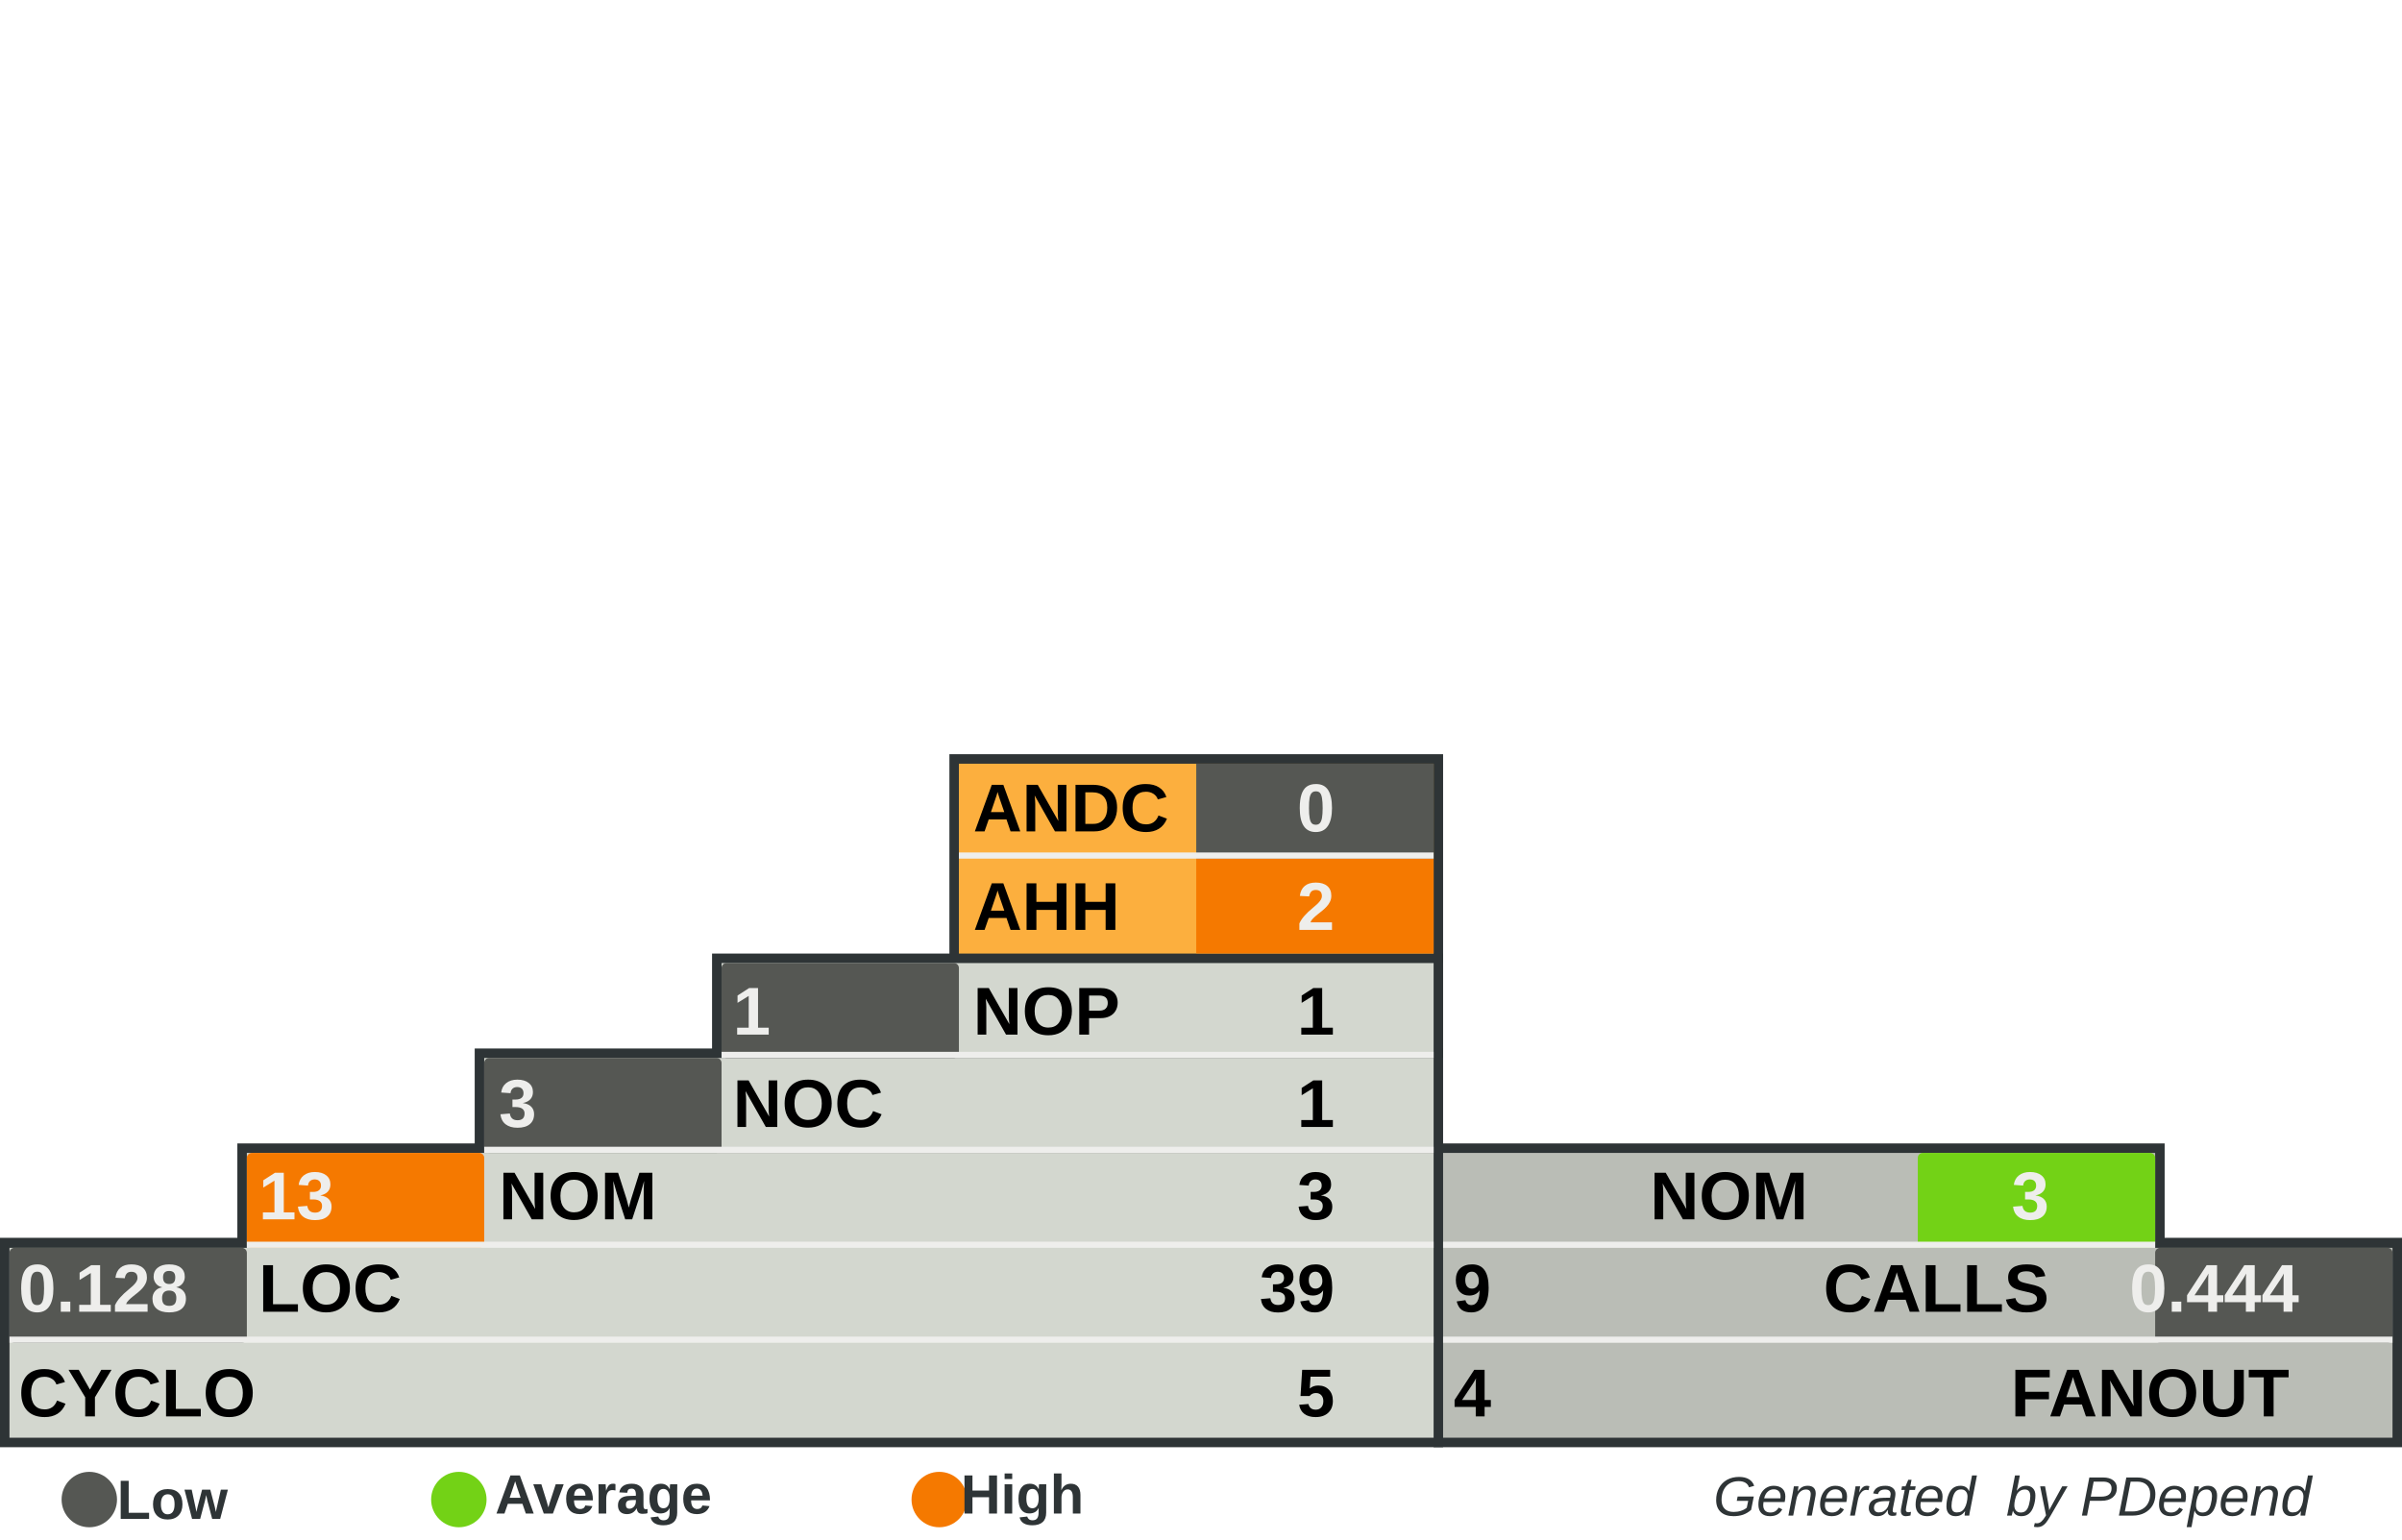
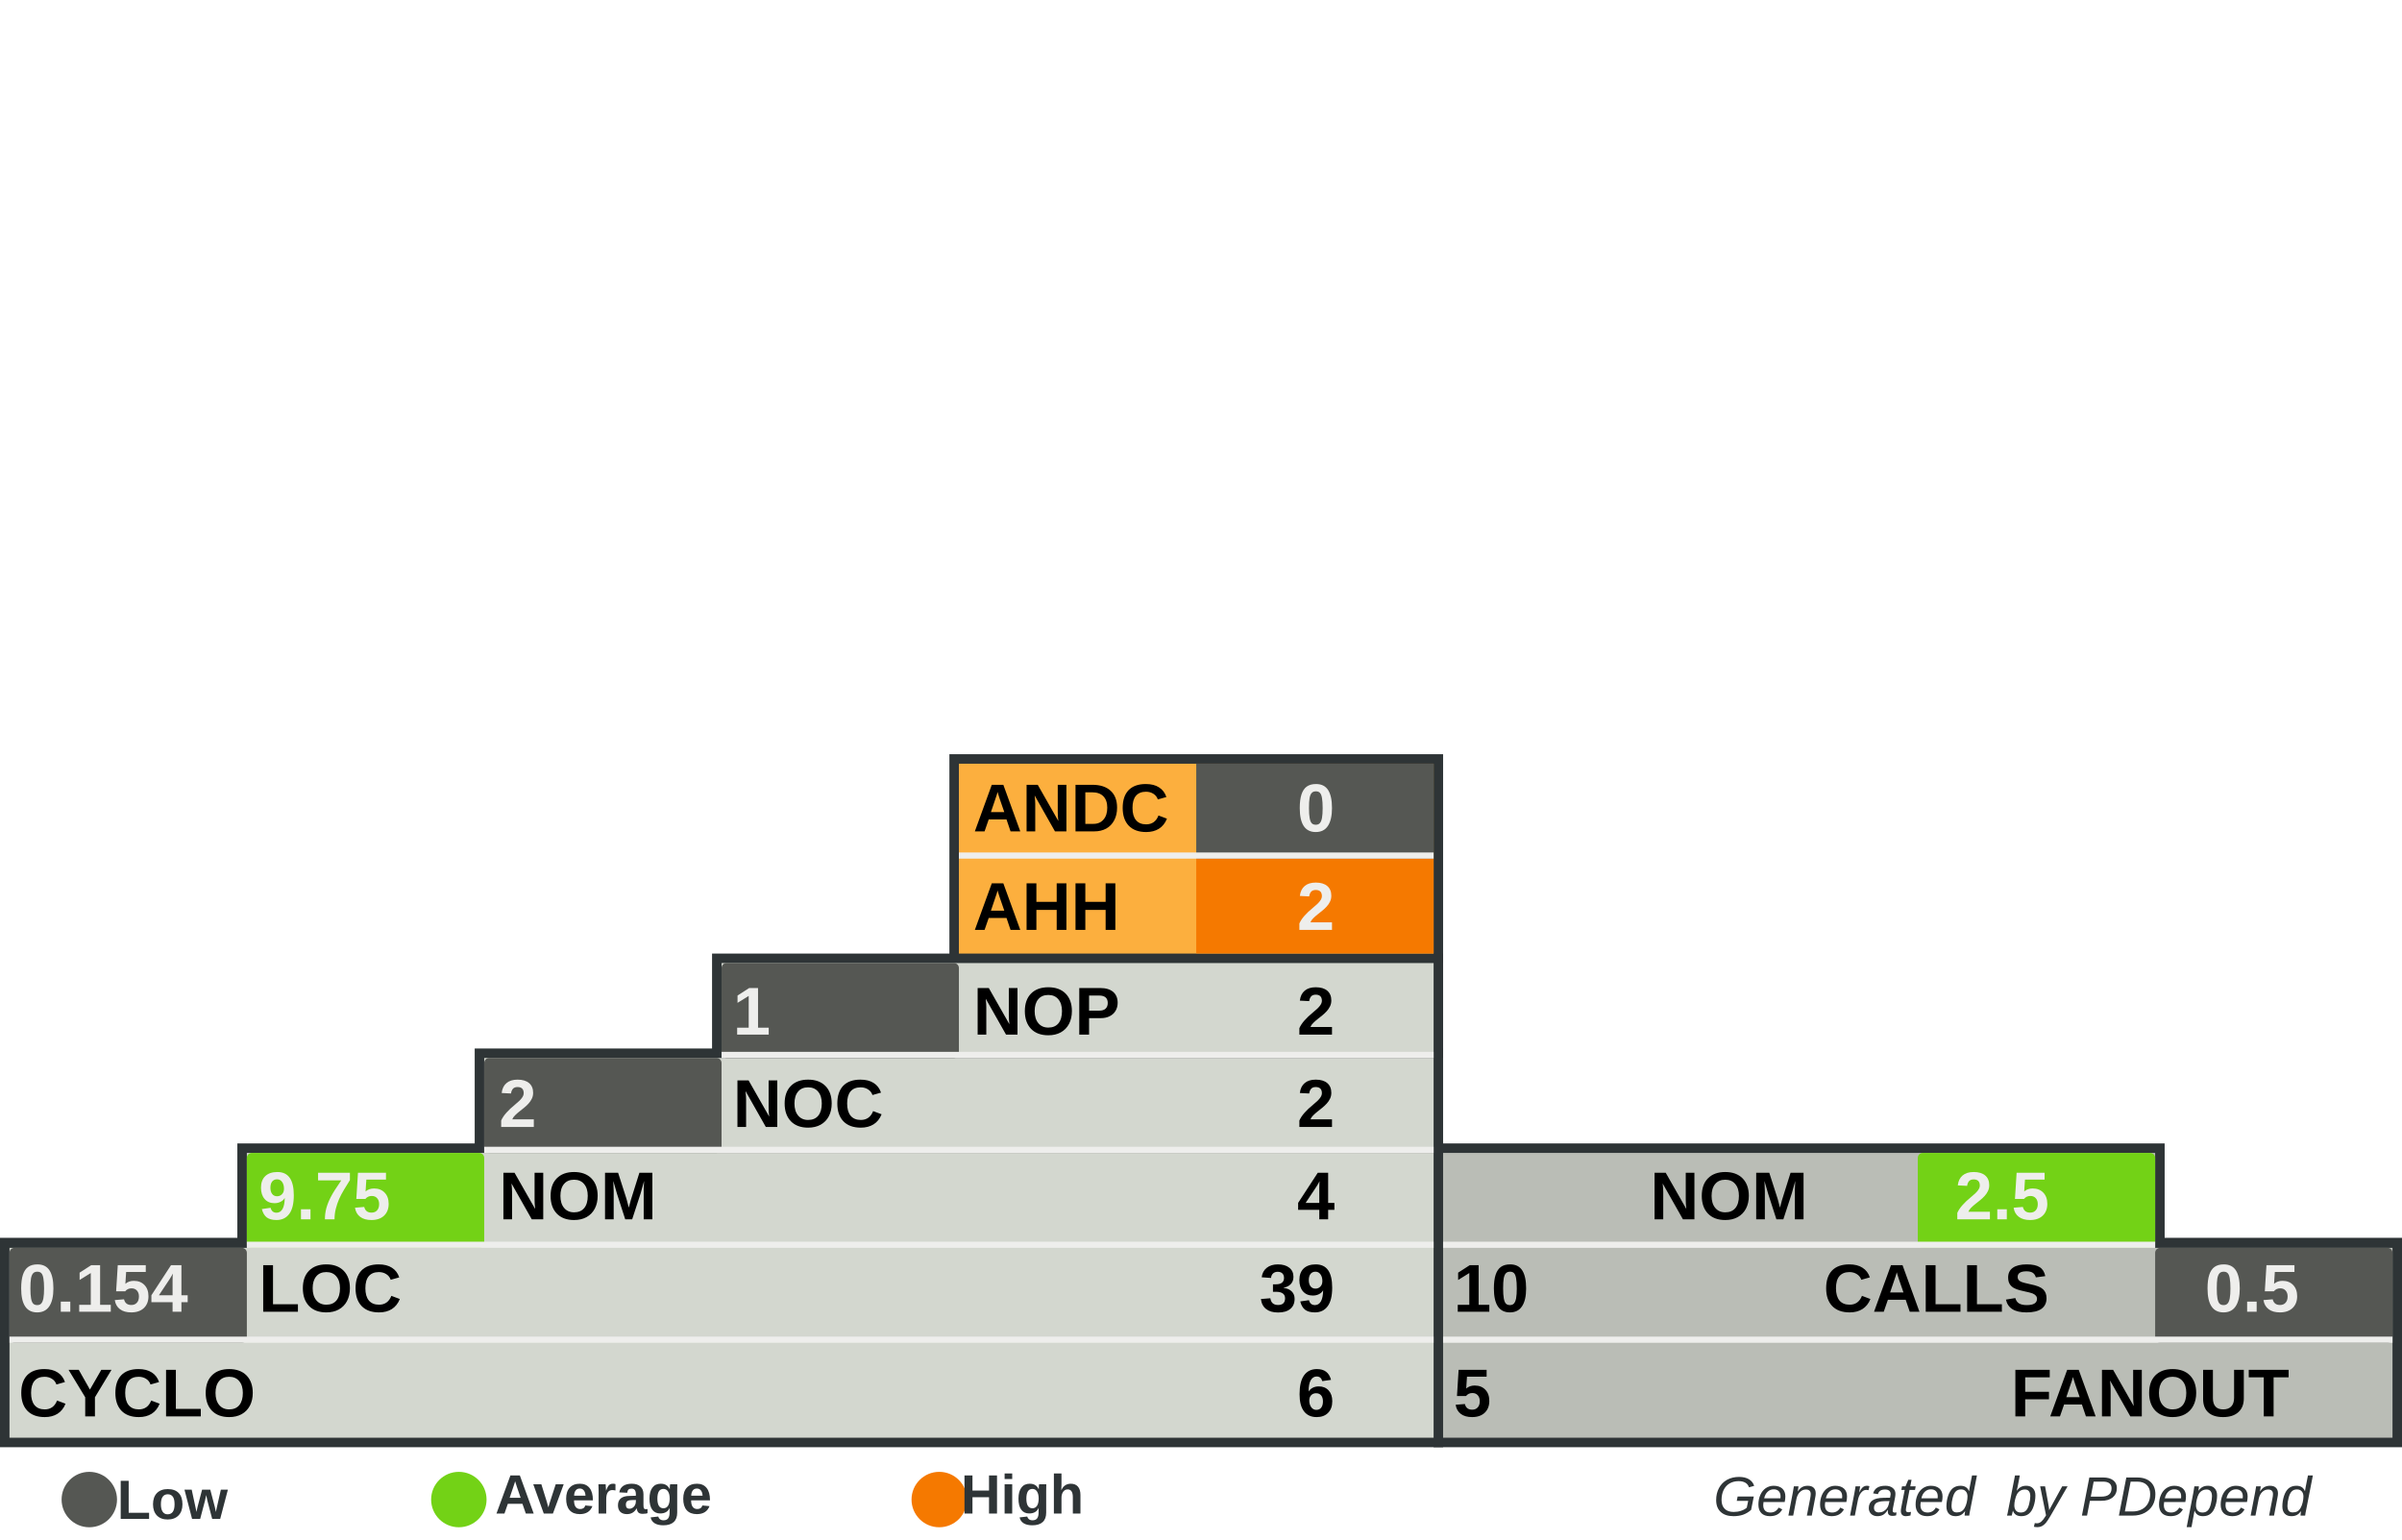
<svg xmlns="http://www.w3.org/2000/svg" width="390" height="250" id="svg5110" version="1.0">
  <defs id="defs5112">
    </defs>
  <g id="layer1">
    <rect style="fill:#555753" width="0" height="0" x="0" y="0" rx="0" ry="0" id="rect8982" xml:id="threshold.low" />
    <rect style="fill:#73d216" width="0" height="0" x="0" y="0" rx="0" ry="0" id="rect8983" xml:id="threshold.average" />
    <rect style="fill:#f57900" width="0" height="0" x="0" y="0" rx="0" ry="0" id="rect2834" xml:id="threshold.high" />
    <rect style="opacity:1;fill:#2e3436;fill-opacity:1;stroke:none;stroke-width:1;stroke-miterlimit:4;stroke-dasharray:none;stroke-opacity:1" id="rect4954" width="118.696" height="16.957" x="232.767" y="185.672" rx="2.978" ry="0" />
    <rect style="opacity:1;fill:#2e3436;fill-opacity:1;stroke:none;stroke-width:1;stroke-miterlimit:4;stroke-dasharray:none;stroke-opacity:1" id="rect4956" width="157.233" height="34" x="232.767" y="201" rx="3.945" ry="0" />
    <rect style="opacity:1;fill:#2e3436;fill-opacity:1;stroke:none;stroke-width:1;stroke-miterlimit:4;stroke-dasharray:none;stroke-opacity:1" id="rect4958" width="80.158" height="33.913" x="154.15" y="122.47" rx="2.011" ry="0" />
    <rect style="opacity:1;fill:#2e3436;fill-opacity:1;stroke:none;stroke-width:1;stroke-miterlimit:4;stroke-dasharray:none;stroke-opacity:1" id="rect4960" width="234.308" height="34" x="0" y="201" rx="5.879" ry="0" />
    <rect style="opacity:1;fill:#2e3436;fill-opacity:1;stroke:none;stroke-width:1;stroke-miterlimit:4;stroke-dasharray:none;stroke-opacity:1" id="rect4962" width="195.771" height="16.957" x="38.538" y="185.672" rx="4.912" ry="0" />
    <rect style="opacity:1;fill:#2e3436;fill-opacity:1;stroke:none;stroke-width:1;stroke-miterlimit:4;stroke-dasharray:none;stroke-opacity:1" id="rect4964" width="157.233" height="16.957" x="77.075" y="170.257" rx="3.945" ry="0" />
    <rect style="opacity:1;fill:#2e3436;fill-opacity:1;stroke:none;stroke-width:1;stroke-miterlimit:4;stroke-dasharray:none;stroke-opacity:1" id="rect4966" width="118.696" height="16.957" x="115.613" y="154.842" rx="2.978" ry="0" />
    <rect style="opacity:1;fill:#d3d7cf;fill-opacity:1;stroke:none;stroke-width:1;stroke-miterlimit:4;stroke-dasharray:none;stroke-opacity:1" id="rect4968" width="231.225" height="30.83" x="1.542" y="202.628" rx="5.801" ry="0" />
    <rect style="opacity:1;fill:#d3d7cf;fill-opacity:1;stroke:none;stroke-width:1;stroke-miterlimit:4;stroke-dasharray:none;stroke-opacity:1" id="rect4970" width="192.688" height="15.415" x="40.079" y="187.214" rx="4.834" ry="0" />
    <rect style="opacity:1;fill:#d3d7cf;fill-opacity:1;stroke:none;stroke-width:1;stroke-miterlimit:4;stroke-dasharray:none;stroke-opacity:1" id="rect4972" width="154.15" height="15.415" x="78.617" y="171.798" rx="3.868" ry="0" />
    <rect style="opacity:1;fill:#d3d7cf;fill-opacity:1;stroke:none;stroke-width:1;stroke-miterlimit:4;stroke-dasharray:none;stroke-opacity:1" id="rect4974" width="115.613" height="15.415" x="117.154" y="156.383" rx="2.901" ry="0" />
    <rect style="opacity:1;fill:#fcaf3e;fill-opacity:1;stroke:none;stroke-width:1;stroke-miterlimit:4;stroke-dasharray:none;stroke-opacity:1" id="rect4976" width="77.075" height="30.83" x="155.692" y="124.012" rx="1.934" ry="0" />
    <rect style="opacity:1;fill:#babdb6;fill-opacity:1;stroke:none;stroke-width:1;stroke-miterlimit:4;stroke-dasharray:none;stroke-opacity:1" id="rect4978" width="154.15" height="30.83" x="234.308" y="202.628" rx="3.868" ry="0" />
    <rect style="opacity:1;fill:#babdb6;fill-opacity:1;stroke:none;stroke-width:1;stroke-miterlimit:4;stroke-dasharray:none;stroke-opacity:1" id="rect4980" width="115.613" height="15.415" x="234.308" y="187.213" rx="2.901" ry="0" />
    <rect style="opacity:1;fill:#555753;fill-opacity:1;stroke:none;stroke-width:1;stroke-miterlimit:4;stroke-dasharray:none;stroke-opacity:1" id="rect4982" xml:id="rect.andc" width="38.538" height="15.43" x="194.229" y="124.012" rx="0.967" ry="0" />
    <rect style="opacity:1;fill:#f57900;fill-opacity:1;stroke:none;stroke-width:1;stroke-miterlimit:4;stroke-dasharray:none;stroke-opacity:1" id="rect2851" xml:id="rect.ahh" width="38.538" height="15.4" x="194.229" y="139.412" rx="0.967" ry="0" />
    <rect style="opacity:1;fill:#555753;fill-opacity:1;stroke:none;stroke-width:1;stroke-miterlimit:4;stroke-dasharray:none;stroke-opacity:1" id="rect4984" xml:id="rect.noc-nop" width="38.538" height="15.415" x="117.154" y="156.383" rx="0.806" />
    <rect style="opacity:1;fill:#555753;fill-opacity:1;stroke:none;stroke-width:1;stroke-miterlimit:4;stroke-dasharray:none;stroke-opacity:1" id="rect4986" xml:id="rect.nom-noc" width="38.538" height="15.415" x="78.617" y="171.798" rx="0.806" />
-     <rect style="opacity:1;fill:#f57900;fill-opacity:1;stroke:none;stroke-width:1;stroke-miterlimit:4;stroke-dasharray:none;stroke-opacity:1" id="rect4988" xml:id="rect.loc-nom" width="38.538" height="15.415" x="40.079" y="187.213" rx="0.806" />
+     <rect style="opacity:1;fill:#73d216;fill-opacity:1;stroke:none;stroke-width:1;stroke-miterlimit:4;stroke-dasharray:none;stroke-opacity:1" id="rect4988" xml:id="rect.loc-nom" width="38.538" height="15.415" x="40.079" y="187.213" rx="0.806" />
    <rect style="opacity:1;fill:#555753;fill-opacity:1;stroke:none;stroke-width:1;stroke-miterlimit:4;stroke-dasharray:none;stroke-opacity:1" id="rect4990" xml:id="rect.cyclo-loc" width="38.538" height="15.415" x="1.542" y="202.628" rx="0.806" />
    <rect style="opacity:1;fill:#73d216;fill-opacity:1;stroke:none;stroke-width:1;stroke-miterlimit:4;stroke-dasharray:none;stroke-opacity:1" id="rect4992" xml:id="rect.calls-nom" width="38.538" height="15.415" x="311.383" y="187.213" rx="0.806" />
    <rect style="opacity:1;fill:#555753;fill-opacity:1;stroke:none;stroke-width:1;stroke-miterlimit:4;stroke-dasharray:none;stroke-opacity:1" id="rect4994" xml:id="rect.fanout-calls" width="38.538" height="15.415" x="349.921" y="202.628" rx="0.806" />
    <rect style="opacity:1;fill:#eeeeec;fill-opacity:1;stroke:none;stroke-width:1;stroke-miterlimit:4;stroke-dasharray:none;stroke-opacity:1" id="rect4996" width="231.225" height="1" x="1.542" y="217.043" rx="5.801" ry="0" />
    <rect style="opacity:1;fill:#eeeeec;fill-opacity:1;stroke:none;stroke-width:1;stroke-miterlimit:4;stroke-dasharray:none;stroke-opacity:1" id="rect4998" width="192.688" height="1" x="40.079" y="201.628" rx="4.834" ry="0" />
    <rect style="opacity:1;fill:#eeeeec;fill-opacity:1;stroke:none;stroke-width:1;stroke-miterlimit:4;stroke-dasharray:none;stroke-opacity:1" id="rect5000" width="154.15" height="1" x="78.617" y="186.213" rx="3.868" ry="0" />
    <rect style="opacity:1;fill:#eeeeec;fill-opacity:1;stroke:none;stroke-width:1;stroke-miterlimit:4;stroke-dasharray:none;stroke-opacity:1" id="rect5002" width="115.613" height="1" x="117.154" y="170.798" rx="2.901" ry="0" />
    <rect style="opacity:1;fill:#eeeeec;fill-opacity:1;stroke:none;stroke-width:1;stroke-miterlimit:4;stroke-dasharray:none;stroke-opacity:1" id="rect5004" width="115.613" height="1" x="234.308" y="201.628" rx="2.901" ry="0" />
    <rect style="opacity:1;fill:#eeeeec;fill-opacity:1;stroke:none;stroke-width:1;stroke-miterlimit:4;stroke-dasharray:none;stroke-opacity:1" id="rect5006" width="154.15" height="1" x="234.308" y="217.043" rx="3.868" ry="0" />
    <rect style="opacity:1;fill:#eeeeec;fill-opacity:1;stroke:none;stroke-width:1;stroke-miterlimit:4;stroke-dasharray:none;stroke-opacity:1" id="rect5008" width="77.075" height="1" x="155.692" y="138.427" rx="1.934" ry="0" />
    <text xml:space="preserve" style="font-size:11px;font-style:normal;font-variant:normal;font-weight:bold;font-stretch:normal;fill:#000000;fill-opacity:1;stroke:none;stroke-width:1px;stroke-linecap:butt;stroke-linejoin:miter;stroke-opacity:1;font-family:Arial" x="158" y="135" title="Average Number of Derived Classes" id="text5010">
      <tspan title="Average Number of Derived Classes" id="tspan5012" x="158" y="135">ANDC</tspan>
    </text>
    <text xml:space="preserve" style="font-size:11px;font-style:normal;font-variant:normal;font-weight:bold;font-stretch:normal;fill:#000000;fill-opacity:1;stroke:none;stroke-width:1px;stroke-linecap:butt;stroke-linejoin:miter;stroke-opacity:1;font-family:Arial" x="158" y="151" title="Average Hierarchy Height" id="text5014">
      <tspan title="Average Hierarchy Height" id="tspan5016" x="158" y="151">AHH</tspan>
    </text>
    <text xml:space="preserve" style="font-size:11px;font-style:normal;font-variant:normal;font-weight:bold;font-stretch:normal;fill:#000000;fill-opacity:1;stroke:none;stroke-width:1px;stroke-linecap:butt;stroke-linejoin:miter;stroke-opacity:1;font-family:Arial" x="158" y="168" title="Number Of Packages" id="text5018">
      <tspan title="Number Of Packages" id="tspan5020" x="158" y="168">NOP</tspan>
    </text>
    <text xml:space="preserve" style="font-size:11px;font-style:normal;font-variant:normal;font-weight:bold;font-stretch:normal;fill:#000000;fill-opacity:1;stroke:none;stroke-width:1px;stroke-linecap:butt;stroke-linejoin:miter;stroke-opacity:1;font-family:Arial" x="119" y="183" id="text5022" title="Number Of Classes" transform="scale(0.9999985,1.000001)">
      <tspan title="Number Of Classes" id="tspan5024" x="119" y="183">NOC</tspan>
    </text>
    <text xml:space="preserve" style="font-size:11px;font-style:normal;font-variant:normal;font-weight:bold;font-stretch:normal;fill:#000000;fill-opacity:1;stroke:none;stroke-width:1px;stroke-linecap:butt;stroke-linejoin:miter;stroke-opacity:1;font-family:Arial" x="81" y="198" id="text5026" title="Number Of Methods (Methods+Functions)" transform="scale(0.9999985,1.000001)">
      <tspan title="Number Of Methods (Methods+Functions)" id="tspan5028" x="81" y="198">NOM</tspan>
    </text>
    <text xml:space="preserve" style="font-size:11px;font-style:normal;font-variant:normal;font-weight:bold;font-stretch:normal;fill:#000000;fill-opacity:1;stroke:none;stroke-width:1px;stroke-linecap:butt;stroke-linejoin:miter;stroke-opacity:1;font-family:Arial" x="42" y="213" id="text5030" title="Lines Of Code (Non Comment and Non Whitespace Lines)" transform="scale(0.9999985,1.000001)">
      <tspan title="Lines Of Code (Non Comment and Non Whitespace Lines)" id="tspan5032" x="42" y="213">LOC</tspan>
    </text>
    <text xml:space="preserve" style="font-size:11px;font-style:normal;font-variant:normal;font-weight:bold;font-stretch:normal;fill:#000000;fill-opacity:1;stroke:none;stroke-width:1px;stroke-linecap:butt;stroke-linejoin:miter;stroke-opacity:1;font-family:Arial" x="3" y="230" id="text5034" title="Cyclomatic Complexity" transform="scale(0.9999985,1.000001)">
      <tspan title="Cyclomatic Complexity" id="tspan5036" x="3" y="230">CYCLO</tspan>
    </text>
    <text xml:space="preserve" style="font-size:11px;font-style:normal;font-variant:normal;font-weight:bold;font-stretch:normal;text-align:end;text-anchor:end;fill:#000000;fill-opacity:1;stroke:none;stroke-width:1px;stroke-linecap:butt;stroke-linejoin:miter;stroke-opacity:1;font-family:Arial" x="308.858" y="198" id="text5038" title="Number Of Methods (Methods+Functions)" transform="scale(0.9999985,1.000001)">
      <tspan title="Number Of Methods (Methods+Functions)" id="tspan5040" x="308.858" y="198">NOM</tspan>
    </text>
    <text xml:space="preserve" style="font-size:11px;font-style:normal;font-variant:normal;font-weight:bold;font-stretch:normal;text-anchor:end;fill:#000000;fill-opacity:1;stroke:none;stroke-width:1px;stroke-linecap:butt;stroke-linejoin:miter;stroke-opacity:1;font-family:Arial" x="348" y="213" id="text5042" title="Number of Operation Calls" transform="scale(0.9999985,1.000001)">
      <tspan title="Number of Operation Calls" id="tspan5044" x="348" y="213">CALLS</tspan>
    </text>
    <text xml:space="preserve" style="font-size:11px;font-style:normal;font-variant:normal;font-weight:bold;font-stretch:normal;text-anchor:end;fill:#000000;fill-opacity:1;stroke:none;stroke-width:1px;stroke-linecap:butt;stroke-linejoin:miter;stroke-opacity:1;font-family:Arial" x="387" y="230" id="text5046" title="Number of Called Classes" transform="scale(0.9999985,1.000001)">
      <tspan title="Number of Called Classes" id="tspan5048" x="387" y="230">FANOUT</tspan>
    </text>
    <text xml:space="preserve" style="font-size:11px;font-style:normal;font-variant:normal;font-weight:bold;font-stretch:normal;fill:#000000;fill-opacity:1;stroke:none;stroke-width:1px;stroke-linecap:butt;stroke-linejoin:miter;stroke-opacity:1;font-family:Arial" title="Number of Called Classes" x="236" y="230" id="text5050" transform="scale(0.9999985,1.000001)">
-       <tspan title="Number of Called Classes" id="tspan5052" xml:id="pdepend.fanout" x="236" y="230">4</tspan>
+       <tspan title="Number of Called Classes" id="tspan5052" xml:id="pdepend.fanout" x="236" y="230">5</tspan>
    </text>
    <text xml:space="preserve" style="font-size:11px;font-style:normal;font-variant:normal;font-weight:bold;font-stretch:normal;fill:#000000;fill-opacity:1;stroke:none;stroke-width:1px;stroke-linecap:butt;stroke-linejoin:miter;stroke-opacity:1;font-family:Arial" title="Number of Operation Calls" x="236" y="213" id="text5054" transform="scale(0.9999985,1.000001)">
-       <tspan title="Number of Operation Calls" id="tspan5056" xml:id="pdepend.calls" x="236" y="213">9</tspan>
+       <tspan title="Number of Operation Calls" id="tspan5056" xml:id="pdepend.calls" x="236" y="213">10</tspan>
    </text>
    <text xml:space="preserve" style="font-size:11px;font-style:normal;font-variant:normal;font-weight:bold;font-stretch:normal;text-anchor:end;fill:#000000;fill-opacity:1;stroke:none;stroke-width:1px;stroke-linecap:butt;stroke-linejoin:miter;stroke-opacity:1;font-family:Arial" title="Cyclomatic Complexity" x="232" y="230" id="text5058" transform="scale(0.9999985,1.000001)">
-       <tspan title="Cyclomatic Complexity" id="tspan5060" xml:id="pdepend.cyclo" x="232" y="230">5</tspan>
+       <tspan title="Cyclomatic Complexity" id="tspan5060" xml:id="pdepend.cyclo" x="232" y="230">6</tspan>
    </text>
    <text xml:space="preserve" style="font-size:11px;font-style:normal;font-variant:normal;font-weight:bold;font-stretch:normal;text-anchor:end;fill:#000000;fill-opacity:1;stroke:none;stroke-width:1px;stroke-linecap:butt;stroke-linejoin:miter;stroke-opacity:1;font-family:Arial" title="Lines Of Code (Non Comment and Non Whitespace Lines)" x="232" y="213" id="text5062" transform="scale(0.9999985,1.000001)">
      <tspan xml:id="pdepend.loc" title="Lines Of Code (Non Comment and Non Whitespace Lines)" id="tspan5064" x="232" y="213">39</tspan>
    </text>
    <text xml:space="preserve" style="font-size:11px;font-style:normal;font-variant:normal;font-weight:bold;font-stretch:normal;text-anchor:end;fill:#000000;fill-opacity:1;stroke:none;stroke-width:1px;stroke-linecap:butt;stroke-linejoin:miter;stroke-opacity:1;font-family:Arial" title="Number Of Methods (Methods+Functions)" x="232" y="198" id="text5066" transform="scale(0.9999985,1.000001)">
-       <tspan title="Number Of Methods (Methods+Functions)" id="tspan5068" xml:id="pdepend.nom" x="232" y="198">3</tspan>
+       <tspan title="Number Of Methods (Methods+Functions)" id="tspan5068" xml:id="pdepend.nom" x="232" y="198">4</tspan>
    </text>
    <text xml:space="preserve" style="font-size:11px;font-style:normal;font-variant:normal;font-weight:bold;font-stretch:normal;text-anchor:end;fill:#000000;fill-opacity:1;stroke:none;stroke-width:1px;stroke-linecap:butt;stroke-linejoin:miter;stroke-opacity:1;font-family:Arial" title="Number Of Packages" x="232" y="168" id="text5070" transform="scale(0.9999985,1.000001)">
-       <tspan title="Number Of Packages" id="tspan5072" xml:id="pdepend.nop" x="232" y="168">1</tspan>
+       <tspan title="Number Of Packages" id="tspan5072" xml:id="pdepend.nop" x="232" y="168">2</tspan>
    </text>
    <text xml:space="preserve" style="font-size:11px;font-style:normal;font-variant:normal;font-weight:bold;font-stretch:normal;text-anchor:end;fill:#000000;fill-opacity:1;stroke:none;stroke-width:1px;stroke-linecap:butt;stroke-linejoin:miter;stroke-opacity:1;font-family:Arial" title="Number Of Classes" x="232" y="183" id="text5074" transform="scale(0.9999985,1.000001)">
-       <tspan title="Number Of Classes" id="tspan5076" xml:id="pdepend.noc" x="232" y="183">1</tspan>
+       <tspan title="Number Of Classes" id="tspan5076" xml:id="pdepend.noc" x="232" y="183">2</tspan>
    </text>
    <text xml:space="preserve" style="font-size:11px;font-style:normal;font-variant:normal;font-weight:bold;font-stretch:normal;text-anchor:end;fill:#eeeeec;fill-opacity:1;stroke:none;stroke-width:1px;stroke-linecap:butt;stroke-linejoin:miter;stroke-opacity:1;font-family:Arial" title="Average Number of Derived Classes" x="232" y="135" id="text5078" transform="scale(0.9999985,1.000001)">
      <tspan title="Average Number of Derived Classes" id="tspan5080" xml:id="pdepend.andc" x="232" y="135">0</tspan>
    </text>
    <text xml:space="preserve" style="font-size:11px;font-style:normal;font-variant:normal;font-weight:bold;font-stretch:normal;text-anchor:end;fill:#eeeeec;fill-opacity:1;stroke:none;stroke-width:1px;stroke-linecap:butt;stroke-linejoin:miter;stroke-opacity:1;font-family:Arial" title="Average Hierarchy Height" x="232" y="151" id="text5082" transform="scale(0.9999985,1.000001)">
      <tspan title="Average Hierarchy Height" id="tspan5084" xml:id="pdepend.ahh" x="232" y="151">2</tspan>
    </text>
    <text xml:space="preserve" style="font-size:11px;font-style:normal;font-variant:normal;font-weight:bold;font-stretch:normal;fill:#eeeeec;fill-opacity:1;stroke:none;stroke-width:1px;stroke-linecap:butt;stroke-linejoin:miter;stroke-opacity:1;font-family:Arial" title="Ratio: Number of Classes / Number of Packages" x="119" y="168" id="text5086" transform="scale(0.9999985,1.000001)">
      <tspan title="Ratio: Number of Classes / Number of Packages" id="tspan5088" xml:id="pdepend.noc-nop" x="119" y="168">1</tspan>
    </text>
    <text xml:space="preserve" style="font-size:11px;font-style:normal;font-variant:normal;font-weight:bold;font-stretch:normal;fill:#eeeeec;fill-opacity:1;stroke:none;stroke-width:1px;stroke-linecap:butt;stroke-linejoin:miter;stroke-opacity:1;font-family:Arial" title="Ratio: Number of Methods / Number of Classes" x="81" y="183" id="text5090" transform="scale(0.9999985,1.000001)">
-       <tspan title="Ratio: Number of Methods / Number of Classes" id="tspan5092" xml:id="pdepend.nom-noc" x="81" y="183">3</tspan>
+       <tspan title="Ratio: Number of Methods / Number of Classes" id="tspan5092" xml:id="pdepend.nom-noc" x="81" y="183">2</tspan>
    </text>
    <text xml:space="preserve" style="font-size:11px;font-style:normal;font-variant:normal;font-weight:bold;font-stretch:normal;fill:#eeeeec;fill-opacity:1;stroke:none;stroke-width:1px;stroke-linecap:butt;stroke-linejoin:miter;stroke-opacity:1;font-family:Arial" title="Ratio: Lines of Code / Number of Methods" x="42" y="198" id="text5094" transform="scale(0.9999985,1.000001)">
-       <tspan title="Ratio: Lines of Code / Number of Methods" id="tspan5096" xml:id="pdepend.loc-nom" x="42" y="198">13</tspan>
+       <tspan title="Ratio: Lines of Code / Number of Methods" id="tspan5096" xml:id="pdepend.loc-nom" x="42" y="198">9.75</tspan>
    </text>
    <text xml:space="preserve" style="font-size:11px;font-style:normal;font-variant:normal;font-weight:bold;font-stretch:normal;fill:#eeeeec;fill-opacity:1;stroke:none;stroke-width:1px;stroke-linecap:butt;stroke-linejoin:miter;stroke-opacity:1;font-family:Arial" title="Ratio: Cyclomatic Complexity / Lines of Code" x="3" y="213" id="text5098" transform="scale(0.9999985,1.000001)">
-       <tspan title="Ratio: Cyclomatic Complexity / Lines of Code" id="tspan5100" xml:id="pdepend.cyclo-loc" x="3" y="213">0.128</tspan>
+       <tspan title="Ratio: Cyclomatic Complexity / Lines of Code" id="tspan5100" xml:id="pdepend.cyclo-loc" x="3" y="213">0.154</tspan>
    </text>
    <text xml:space="preserve" style="font-size:11px;font-style:normal;font-variant:normal;font-weight:bold;font-stretch:normal;text-anchor:end;fill:#eeeeec;fill-opacity:1;stroke:none;stroke-width:1px;stroke-linecap:butt;stroke-linejoin:miter;stroke-opacity:1;font-family:Arial" title="Ratio: Number of Called Classes(FANOUT) / Number of Operation Calls" x="388.563" y="213" id="text5102" transform="scale(0.9999985,1.000001)">
-       <tspan title="Ratio: Number of Called Classes(FANOUT) / Number of Operation Calls" id="tspan5104" xml:id="pdepend.fanout-calls" x="388.563" y="213">0.444</tspan>
+       <tspan title="Ratio: Number of Called Classes(FANOUT) / Number of Operation Calls" id="tspan5104" xml:id="pdepend.fanout-calls" x="388.563" y="213">0.5</tspan>
    </text>
    <text xml:space="preserve" style="font-size:11px;font-style:normal;font-variant:normal;font-weight:bold;font-stretch:normal;text-anchor:end;fill:#eeeeec;fill-opacity:1;stroke:none;stroke-width:1px;stroke-linecap:butt;stroke-linejoin:miter;stroke-opacity:1;font-family:Arial" title="Ratio: Number of Operation Calls / Number of Methods (Methods+Functions)" x="348" y="198" id="text5106" transform="scale(0.9999985,1.000001)">
-       <tspan title="Ratio: Number of Operation Calls / Number of Methods (Methods+Functions)" id="tspan5108" xml:id="pdepend.calls-nom" x="348" y="198">3</tspan>
+       <tspan title="Ratio: Number of Operation Calls / Number of Methods (Methods+Functions)" id="tspan5108" xml:id="pdepend.calls-nom" x="348" y="198">2.5</tspan>
    </text>
    <text xml:space="preserve" style="font-size:8px;font-style:normal;font-variant:normal;font-weight:bold;font-stretch:normal;text-align:end;text-anchor:end;fill:#2e3436;fill-opacity:1;stroke:none;stroke-width:1px;stroke-linecap:butt;stroke-linejoin:miter;stroke-opacity:1;font-family:Arial" x="386.395" y="246.106" id="text2692">
      <tspan id="tspan2694" x="386.395" y="246.106" style="font-size:9px;font-style:italic;font-variant:normal;font-weight:normal;font-stretch:normal;text-align:end;text-anchor:end;fill:#2e3436;font-family:Arial;">Generated  by PDepend</tspan>
    </text>
    <path style="opacity:1;fill:#555753;fill-opacity:1;stroke:none;stroke-width:1;stroke-miterlimit:4;stroke-dasharray:none;stroke-opacity:1" id="path3780" d="M 65.333,285.667 A 12,10.333 0 1 1 41.333,285.667 A 12,10.333 0 1 1 65.333,285.667 z" transform="matrix(0.375,0,0,0.4354839,-5.5,119.0968)" />
    <text xml:space="preserve" style="font-size:8px;font-style:normal;font-weight:bold;text-align:center;text-anchor:middle;fill:#2e3436;fill-opacity:1;stroke:none;stroke-width:1px;stroke-linecap:butt;stroke-linejoin:miter;stroke-opacity:1;font-family:URW Chancery L;" x="32.387" y="246.642" id="text3782">
      <tspan id="tspan3784" x="32.387" y="246.642" style="font-size:9px;font-style:normal;font-variant:normal;font-weight:bold;font-stretch:normal;fill:#2e3436;font-family:Arial;">Low</tspan>
    </text>
    <path style="opacity:1;fill:#73d216;fill-opacity:1;stroke:none;stroke-width:1;stroke-miterlimit:4;stroke-dasharray:none;stroke-opacity:1" id="path3786" d="M 65.333,285.667 A 12,10.333 0 1 1 41.333,285.667 A 12,10.333 0 1 1 65.333,285.667 z" transform="matrix(0.375,0,0,0.4354839,54.5,119.0968)" />
    <text xml:space="preserve" style="font-size:8px;font-style:normal;font-weight:bold;text-align:center;text-anchor:middle;fill:#2e3436;fill-opacity:1;stroke:none;stroke-width:1px;stroke-linecap:butt;stroke-linejoin:miter;stroke-opacity:1;font-family:URW Chancery L;" x="102.387" y="245.774" id="text3788">
      <tspan id="tspan3790" x="102.387" y="245.774" style="font-size:9px;font-style:normal;font-variant:normal;font-weight:bold;font-stretch:normal;fill:#2e3436;font-family:Arial;">Average</tspan>
    </text>
    <path style="opacity:1;fill:#f57900;fill-opacity:1;stroke:none;stroke-width:1;stroke-miterlimit:4;stroke-dasharray:none;stroke-opacity:1" id="path3792" d="M 65.333,285.667 A 12,10.333 0 1 1 41.333,285.667 A 12,10.333 0 1 1 65.333,285.667 z" transform="matrix(0.375,0,0,0.4354839,132.5,119.0968)" />
    <text xml:space="preserve" style="font-size:8px;font-style:normal;font-weight:bold;text-align:center;text-anchor:middle;fill:#2e3436;fill-opacity:1;stroke:none;stroke-width:1px;stroke-linecap:butt;stroke-linejoin:miter;stroke-opacity:1;font-family:URW Chancery L;" x="170.387" y="245.774" id="text3794">
      <tspan id="tspan3796" x="170.387" y="245.774" style="font-size:9px;font-style:normal;font-variant:normal;font-weight:bold;font-stretch:normal;fill:#2e3436;font-family:Arial;">High</tspan>
    </text>
  </g>
</svg>
